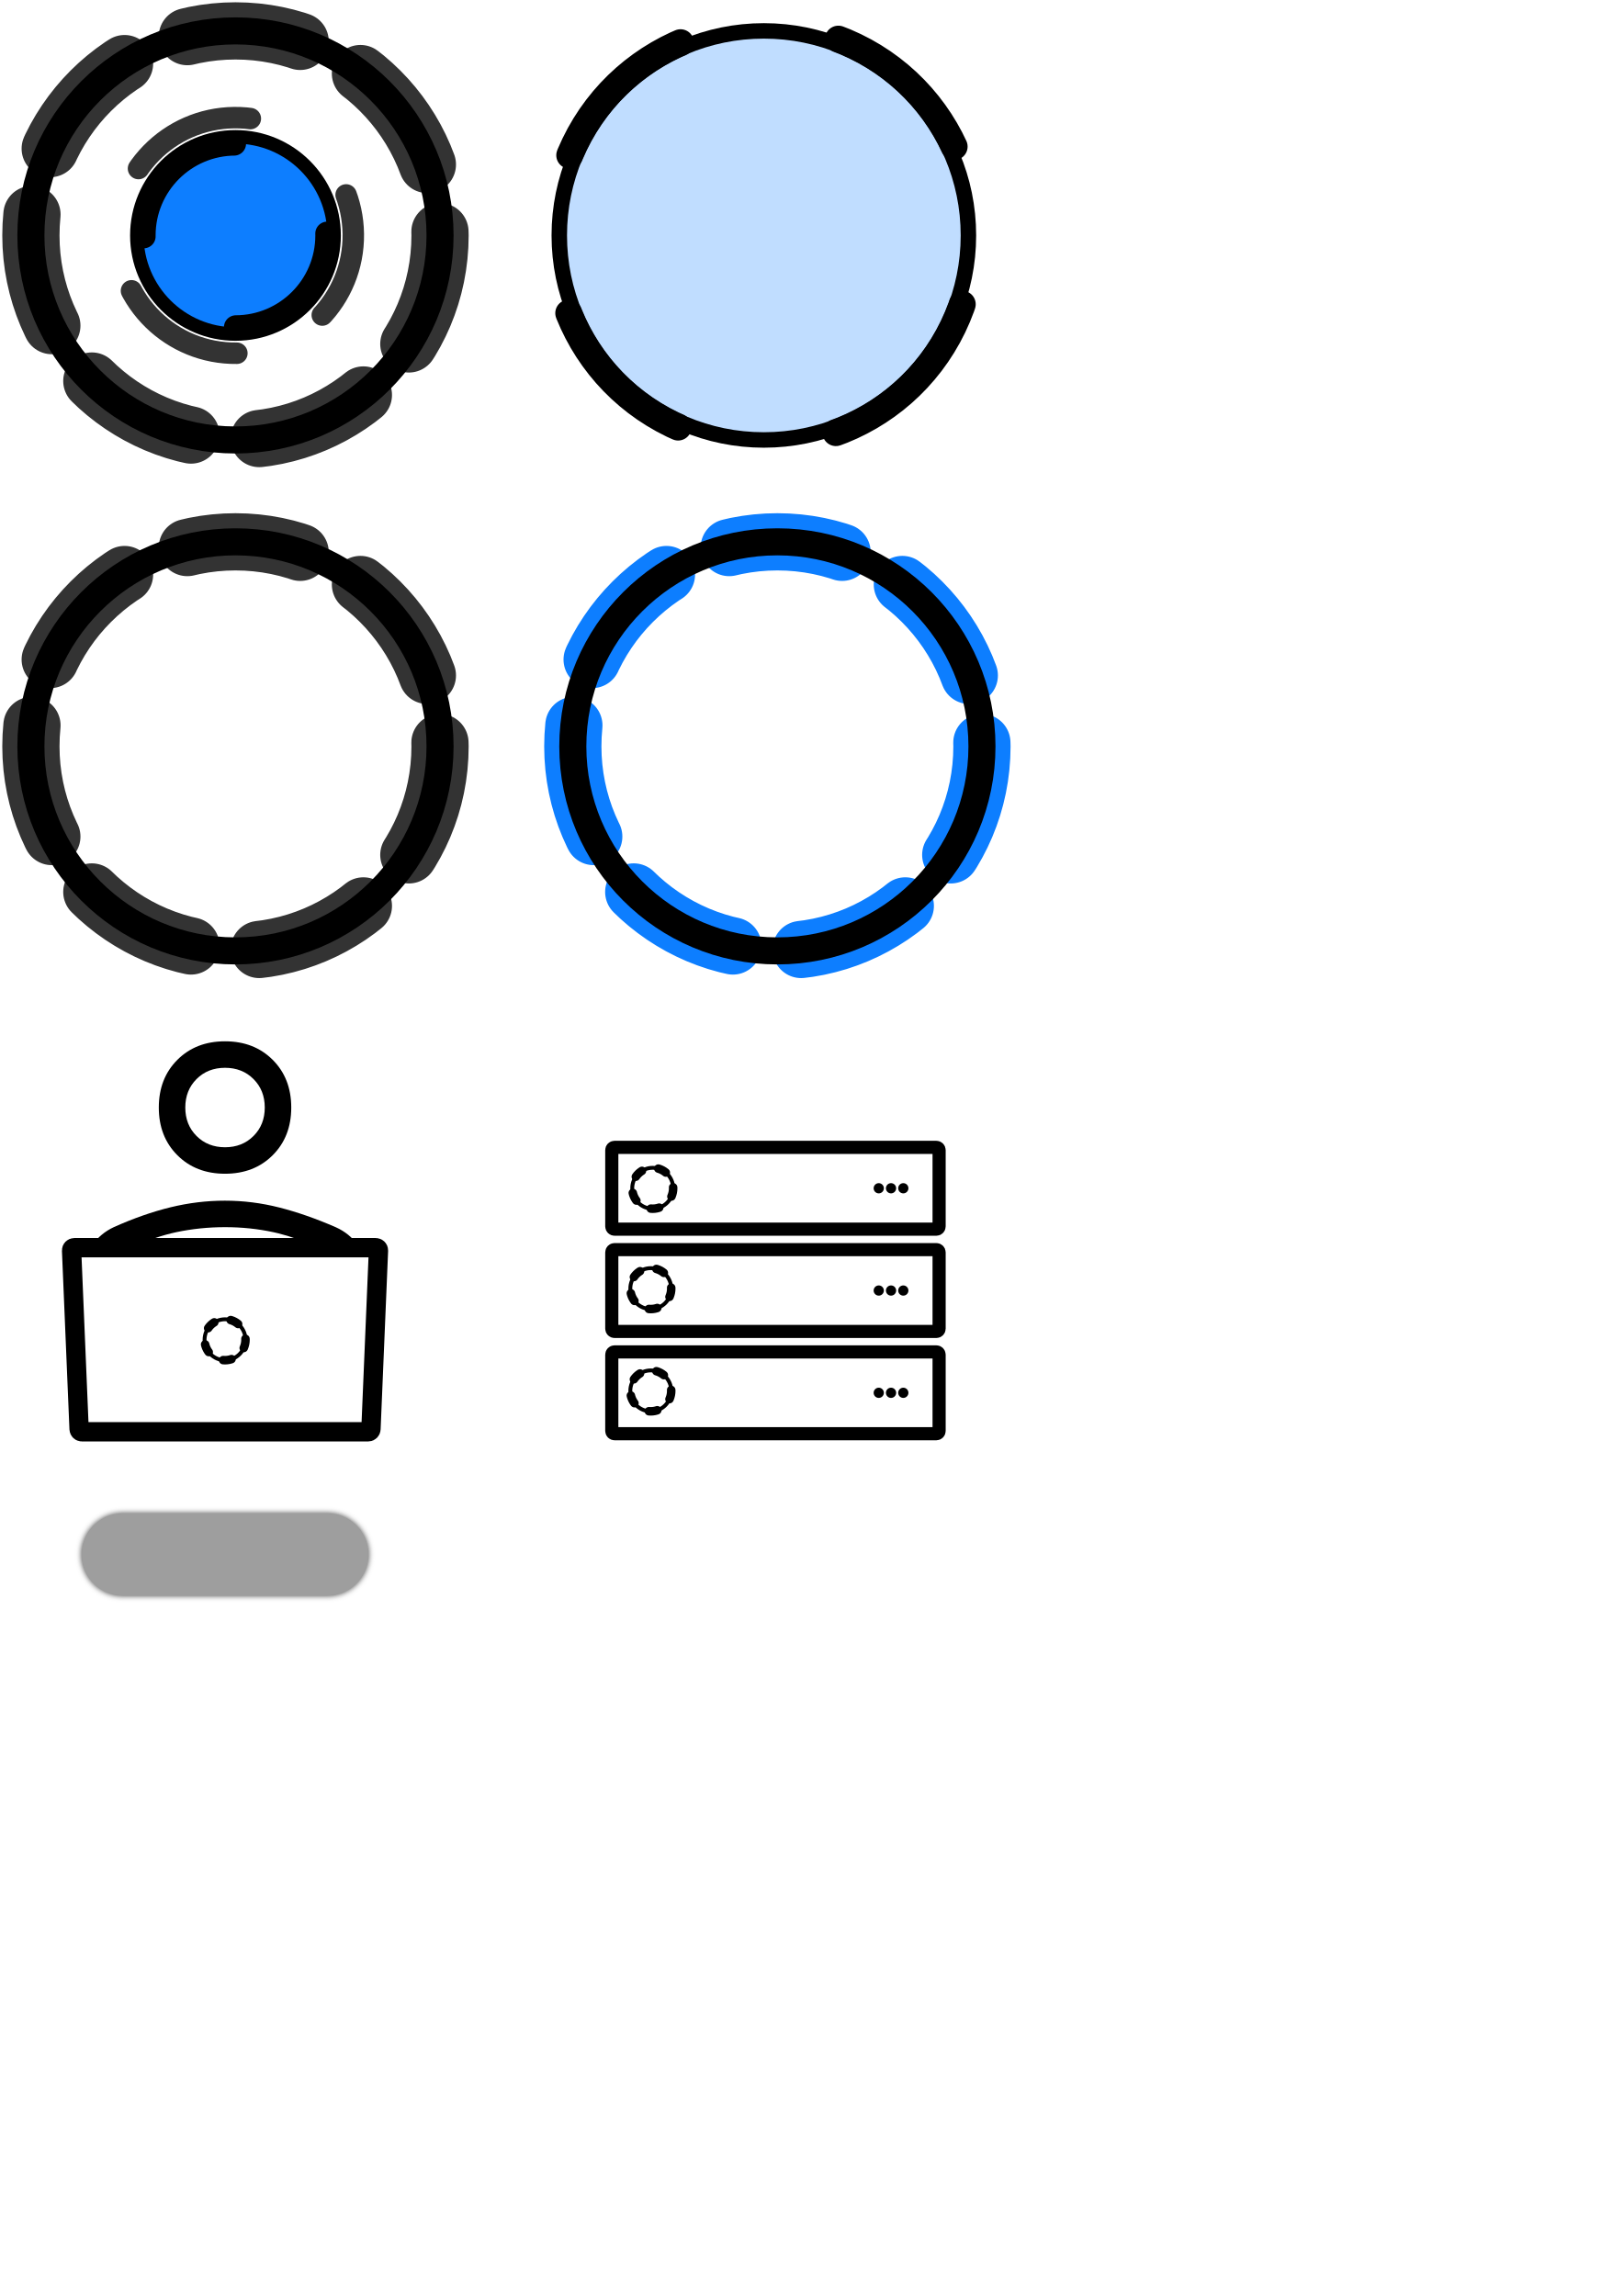
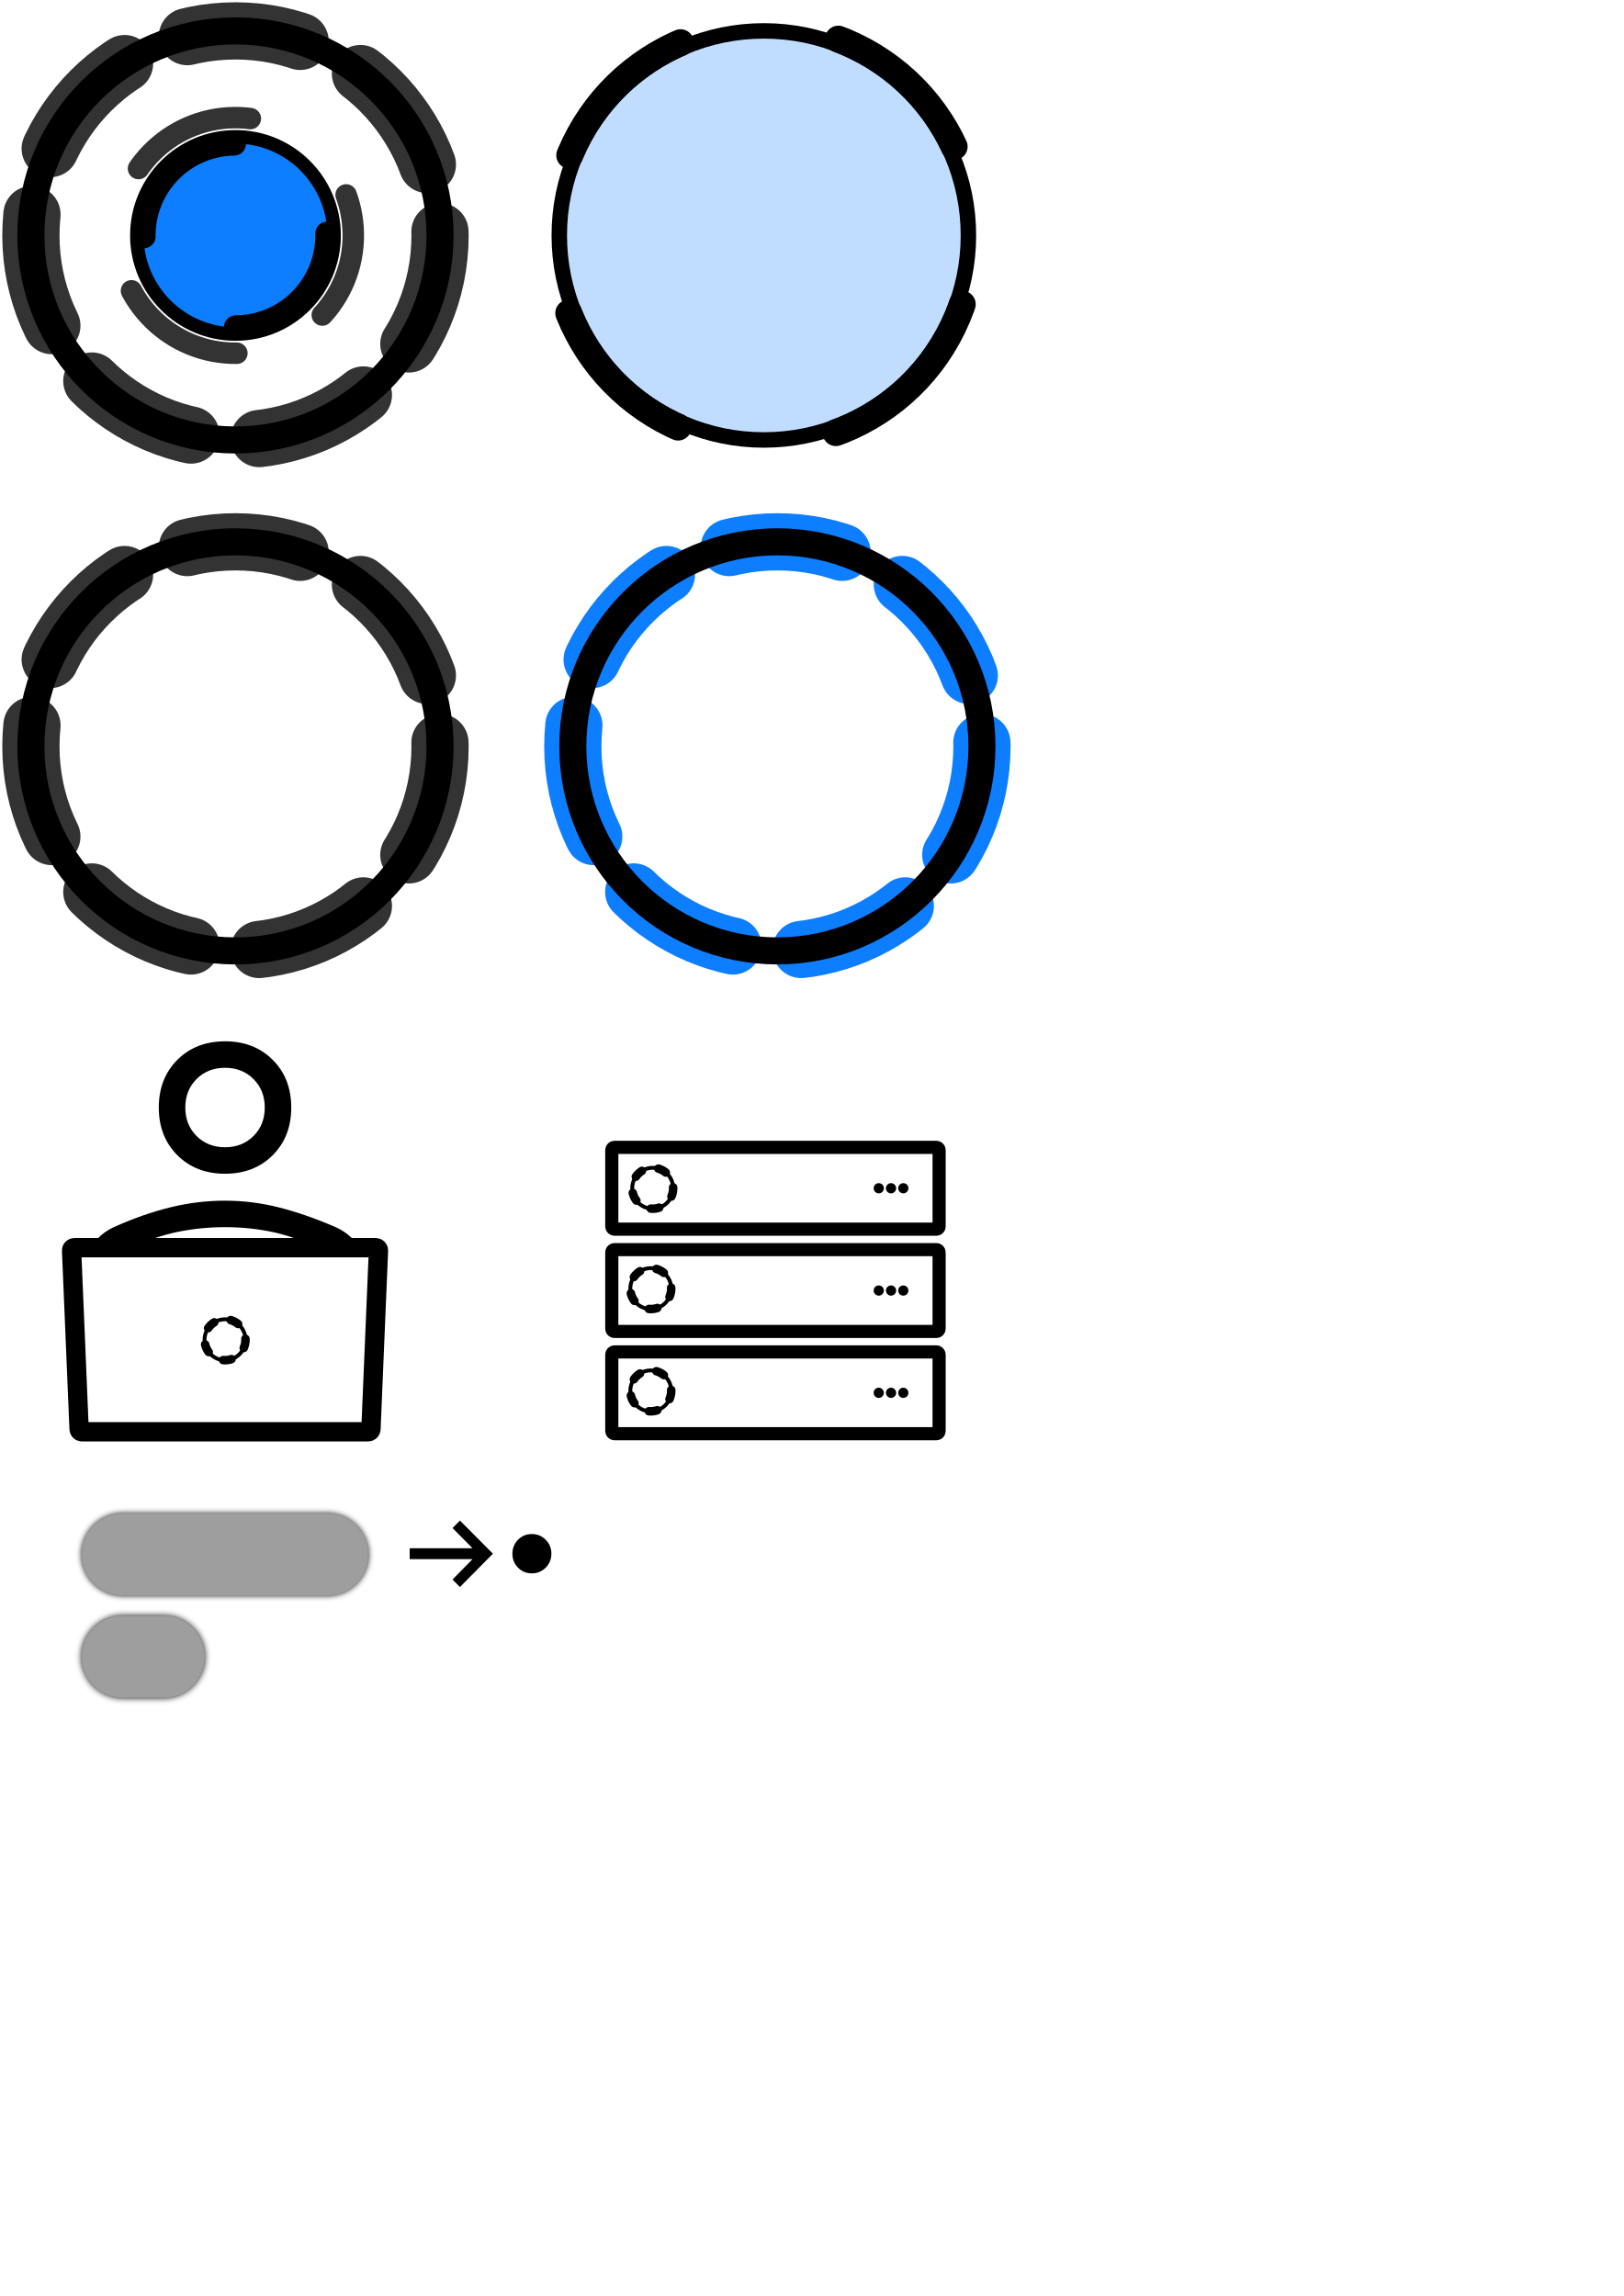
<svg xmlns="http://www.w3.org/2000/svg" width="210mm" height="297mm" viewBox="0 0 210 297" version="1.1" id="svg5" xml:space="preserve">
  <defs id="defs2">
    <filter style="color-interpolation-filters:sRGB" id="filter40650" x="-0.024" y="-0.084" width="1.048" height="1.169">
      <feGaussianBlur stdDeviation="0.372" id="feGaussianBlur40652" />
    </filter>
+     <filter style="color-interpolation-filters:sRGB" id="filter55667" x="-0.063" y="-0.095" width="1.127" height="1.19">
+       <feGaussianBlur stdDeviation="0.418" id="feGaussianBlur55669" />
+     </filter>
  </defs>
  <g id="layer1">
-     <circle style="fill:none;stroke:#333333;stroke-width:7.4;stroke-linecap:round;stroke-opacity:1;stroke-dasharray:14.8,8.88;stroke-dashoffset:0;stroke-linejoin:bevel;paint-order:stroke fill markers" id="path4478-2" cx="30.454" cy="30.454" r="26.458" />
-     <circle style="fill:none;stroke:#000000;stroke-width:3.5;stroke-linecap:round;stroke-opacity:1;stroke-dasharray:none" id="path4478" cx="30.454" cy="30.454" r="26.458" />
+     <circle style="display:inline;fill:none;stroke:#333333;stroke-width:7.4;stroke-linecap:round;stroke-linejoin:bevel;stroke-dasharray:14.8, 8.88;stroke-dashoffset:0;stroke-opacity:1;paint-order:stroke fill markers" id="path4478-2" cx="30.454" cy="30.454" r="26.458" />
+     <circle style="display:inline;fill:none;stroke:#000000;stroke-width:3.5;stroke-linecap:round;stroke-dasharray:none;stroke-opacity:1" id="path4478" cx="30.454" cy="30.454" r="26.458" />
    <circle style="fill:#0d7eff;stroke:#000000;stroke-width:3.5;stroke-linecap:round;stroke-dasharray:none;stroke-opacity:1;fill-opacity:1" id="circle7160" cx="30.454" cy="30.454" r="11.879" />
    <circle style="fill:#0d7eff;stroke:#000000;stroke-width:3.1;stroke-linecap:round;stroke-dasharray:18.6,18.6;stroke-opacity:1;fill-opacity:1;stroke-dashoffset:0" id="circle7162" cx="30.454" cy="30.454" r="11.879" />
    <circle style="fill:none;fill-opacity:1;stroke:#333333;stroke-width:2.777;stroke-linecap:round;stroke-dasharray:16.662;stroke-dashoffset:0;stroke-opacity:1" id="circle7894" cx="30.814" cy="-30.092" r="15.239" transform="rotate(89.32033)" />
    <circle style="fill:#0d7eff;stroke:#000000;stroke-width:2;stroke-linecap:round;stroke-dasharray:none;stroke-opacity:1;fill-opacity:0.26" id="circle10180" cx="98.792" cy="30.454" r="26.458" />
    <circle style="fill:none;fill-opacity:0.26;stroke:#000000;stroke-width:3.49;stroke-linecap:round;stroke-dasharray:20.942, 20.942;stroke-dashoffset:0;stroke-opacity:1" id="circle10182" cx="102.212" cy="-15.492" r="27.162" transform="rotate(25.75111)" />
    <circle style="fill:none;stroke:#333333;stroke-width:7.4;stroke-linecap:round;stroke-linejoin:bevel;stroke-dasharray:14.8, 8.88;stroke-dashoffset:0;stroke-opacity:1;paint-order:stroke fill markers" id="circle18091" cx="30.454" cy="96.546" r="26.458" />
    <circle style="fill:none;stroke:#000000;stroke-width:3.5;stroke-linecap:round;stroke-dasharray:none;stroke-opacity:1" id="circle18093" cx="30.454" cy="96.546" r="26.458" />
    <circle style="fill:none;stroke:#0d7eff;stroke-width:7.4;stroke-linecap:round;stroke-linejoin:bevel;stroke-dasharray:14.8, 8.88;stroke-dashoffset:0;stroke-opacity:1;paint-order:stroke fill markers" id="circle21019" cx="100.542" cy="96.546" r="26.458" />
    <circle style="fill:none;stroke:#000000;stroke-width:3.5;stroke-linecap:round;stroke-dasharray:none;stroke-opacity:1" id="circle21021" cx="100.542" cy="96.546" r="26.458" />
    <path id="path24635" style="stroke-width:0.057" d="m 29.104,134.699 c -2.513,0 -4.568,0.799 -6.167,2.398 -1.599,1.599 -2.398,3.655 -2.398,6.167 0,2.513 0.799,4.568 2.398,6.167 1.599,1.599 3.655,2.398 6.167,2.398 2.513,0 4.568,-0.799 6.167,-2.398 1.599,-1.599 2.398,-3.655 2.398,-6.167 0,-2.512 -0.799,-4.568 -2.398,-6.167 -1.599,-1.599 -3.655,-2.398 -6.167,-2.398 z m 0,3.426 c 1.485,0 2.712,0.486 3.683,1.456 0.971,0.971 1.456,2.198 1.456,3.683 0,1.485 -0.485,2.712 -1.456,3.683 -0.971,0.971 -2.198,1.456 -3.683,1.456 -1.485,0 -2.712,-0.485 -3.683,-1.456 -0.971,-0.971 -1.456,-2.198 -1.456,-3.683 0,-1.485 0.485,-2.712 1.456,-3.683 0.971,-0.971 2.198,-1.456 3.683,-1.456 z m 0,17.188 c -2.36,0 -4.711,0.285 -7.052,0.856 -2.341,0.571 -4.787,1.428 -7.338,2.57 -1.142,0.533 -2.075,1.313 -2.798,2.341 -0.072,0.103 -0.14,0.209 -0.205,0.316 h 5.269 c 2.06,-0.951 3.988,-1.618 5.786,-2 2.056,-0.438 4.169,-0.656 6.339,-0.656 2.17,0 4.264,0.218 6.281,0.656 0.186,0.04 0.373,0.084 0.563,0.13 1.609,0.396 3.346,1.02 5.211,1.87 h 5.339 c -0.063,-0.104 -0.129,-0.207 -0.199,-0.306 -0.719,-1.022 -1.674,-1.802 -2.866,-2.339 -2.548,-1.111 -4.982,-1.962 -7.304,-2.552 -2.322,-0.59 -4.664,-0.885 -7.024,-0.885 z" />
    <path id="rect25829" style="fill:none;stroke:#000000;stroke-width:2.5;stroke-linecap:round;stroke-linejoin:bevel;paint-order:stroke fill markers" d="M 9.613,161.396 H 48.595 c 0.195,0 0.361,0.158 0.353,0.353 l -0.97,23.107 c -0.008,0.195 -0.157,0.353 -0.353,0.353 H 10.583 c -0.195,0 -0.345,-0.158 -0.353,-0.353 L 9.26,161.749 c -0.008,-0.195 0.157,-0.353 0.353,-0.353 z" />
    <path id="path25906" style="fill:none;stroke:#000000;stroke-linecap:round;stroke-linejoin:bevel;paint-order:stroke fill markers;stroke-width:0.5;stroke-dasharray:none" d="m 31.75,173.302 a 2.646,2.646 0 0 1 -2.646,2.646 2.646,2.646 0 0 1 -2.646,-2.646 2.646,2.646 0 0 1 2.646,-2.646 2.646,2.646 0 0 1 2.646,2.646 z" />
    <path id="path28816" style="fill:none;stroke:#000000;stroke-width:1.1;stroke-linecap:round;stroke-linejoin:bevel;stroke-dasharray:1.1, 2.2;stroke-dashoffset:0;paint-order:stroke fill markers" d="m 31.75,173.302 a 2.646,2.646 0 0 1 -2.646,2.646 2.646,2.646 0 0 1 -2.646,-2.646 2.646,2.646 0 0 1 2.646,-2.646 2.646,2.646 0 0 1 2.646,2.646 z" />
    <rect style="fill:none;fill-opacity:1;stroke:#000000;stroke-width:1.7;stroke-linecap:round;stroke-linejoin:bevel;stroke-dasharray:none;stroke-dashoffset:0;stroke-opacity:1;paint-order:stroke fill markers" id="rect30270" width="42.333" height="10.583" x="79.125" y="148.417" ry="0.353" />
    <rect style="fill:none;fill-opacity:1;stroke:#000000;stroke-width:1.7;stroke-linecap:round;stroke-linejoin:bevel;stroke-dasharray:none;stroke-dashoffset:0;stroke-opacity:1;paint-order:stroke fill markers" id="rect30272" width="42.333" height="10.583" x="79.125" y="161.646" ry="0.353" />
    <rect style="fill:none;fill-opacity:1;stroke:#000000;stroke-width:1.7;stroke-linecap:round;stroke-linejoin:bevel;stroke-dasharray:none;stroke-dashoffset:0;stroke-opacity:1;paint-order:stroke fill markers" id="rect30274" width="42.333" height="10.583" x="79.125" y="174.875" ry="0.353" />
    <path id="path30276" style="fill:none;stroke:#000000;stroke-width:0.5;stroke-linecap:round;stroke-linejoin:bevel;stroke-dasharray:none;paint-order:stroke fill markers" d="m 87.062,153.708 a 2.646,2.646 0 0 1 -2.646,2.646 2.646,2.646 0 0 1 -2.646,-2.646 2.646,2.646 0 0 1 2.646,-2.646 2.646,2.646 0 0 1 2.646,2.646 z" />
    <path id="path30278" style="fill:none;stroke:#000000;stroke-width:1.1;stroke-linecap:round;stroke-linejoin:bevel;stroke-dasharray:1.1, 2.2;stroke-dashoffset:0;paint-order:stroke fill markers" d="m 87.063,153.708 a 2.646,2.646 0 0 1 -2.646,2.646 2.646,2.646 0 0 1 -2.646,-2.646 2.646,2.646 0 0 1 2.646,-2.646 2.646,2.646 0 0 1 2.646,2.646 z" />
    <path id="path30280" style="fill:none;stroke:#000000;stroke-width:0.5;stroke-linecap:round;stroke-linejoin:bevel;stroke-dasharray:none;paint-order:stroke fill markers" d="m 86.813,166.688 a 2.646,2.646 0 0 1 -2.646,2.646 2.646,2.646 0 0 1 -2.646,-2.646 2.646,2.646 0 0 1 2.646,-2.646 2.646,2.646 0 0 1 2.646,2.646 z" />
    <path id="path30282" style="fill:none;stroke:#000000;stroke-width:1.1;stroke-linecap:round;stroke-linejoin:bevel;stroke-dasharray:1.1, 2.2;stroke-dashoffset:0;paint-order:stroke fill markers" d="m 86.813,166.688 a 2.646,2.646 0 0 1 -2.646,2.646 2.646,2.646 0 0 1 -2.646,-2.646 2.646,2.646 0 0 1 2.646,-2.646 2.646,2.646 0 0 1 2.646,2.646 z" />
    <path id="path30284" style="fill:none;stroke:#000000;stroke-width:0.5;stroke-linecap:round;stroke-linejoin:bevel;stroke-dasharray:none;paint-order:stroke fill markers" d="m 86.813,179.917 a 2.646,2.646 0 0 1 -2.646,2.646 2.646,2.646 0 0 1 -2.646,-2.646 2.646,2.646 0 0 1 2.646,-2.646 2.646,2.646 0 0 1 2.646,2.646 z" />
    <path id="path30286" style="fill:none;stroke:#000000;stroke-width:1.1;stroke-linecap:round;stroke-linejoin:bevel;stroke-dasharray:1.1, 2.2;stroke-dashoffset:0;paint-order:stroke fill markers" d="m 86.813,179.917 a 2.646,2.646 0 0 1 -2.646,2.646 2.646,2.646 0 0 1 -2.646,-2.646 2.646,2.646 0 0 1 2.646,-2.646 2.646,2.646 0 0 1 2.646,2.646 z" />
    <circle style="fill:#000000;fill-opacity:1;stroke:none;stroke-width:1.7;stroke-linecap:round;stroke-linejoin:bevel;stroke-dasharray:none;stroke-dashoffset:0;stroke-opacity:1;paint-order:stroke fill markers" id="path30288" cx="113.653" cy="153.708" r="0.661" />
    <circle style="fill:#000000;fill-opacity:1;stroke:none;stroke-width:1.7;stroke-linecap:round;stroke-linejoin:bevel;stroke-dasharray:none;stroke-dashoffset:0;stroke-opacity:1;paint-order:stroke fill markers" id="circle30290" cx="115.241" cy="153.708" r="0.661" />
    <circle style="fill:#000000;fill-opacity:1;stroke:none;stroke-width:1.7;stroke-linecap:round;stroke-linejoin:bevel;stroke-dasharray:none;stroke-dashoffset:0;stroke-opacity:1;paint-order:stroke fill markers" id="circle30292" cx="116.828" cy="153.708" r="0.661" />
    <circle style="fill:#000000;fill-opacity:1;stroke:none;stroke-width:1.7;stroke-linecap:round;stroke-linejoin:bevel;stroke-dasharray:none;stroke-dashoffset:0;stroke-opacity:1;paint-order:stroke fill markers" id="circle30294" cx="113.653" cy="166.938" r="0.661" />
    <circle style="fill:#000000;fill-opacity:1;stroke:none;stroke-width:1.7;stroke-linecap:round;stroke-linejoin:bevel;stroke-dasharray:none;stroke-dashoffset:0;stroke-opacity:1;paint-order:stroke fill markers" id="circle30296" cx="115.241" cy="166.938" r="0.661" />
    <circle style="fill:#000000;fill-opacity:1;stroke:none;stroke-width:1.7;stroke-linecap:round;stroke-linejoin:bevel;stroke-dasharray:none;stroke-dashoffset:0;stroke-opacity:1;paint-order:stroke fill markers" id="circle30298" cx="116.828" cy="166.938" r="0.661" />
    <circle style="fill:#000000;fill-opacity:1;stroke:none;stroke-width:1.7;stroke-linecap:round;stroke-linejoin:bevel;stroke-dasharray:none;stroke-dashoffset:0;stroke-opacity:1;paint-order:stroke fill markers" id="circle30300" cx="113.653" cy="180.167" r="0.661" />
    <circle style="fill:#000000;fill-opacity:1;stroke:none;stroke-width:1.7;stroke-linecap:round;stroke-linejoin:bevel;stroke-dasharray:none;stroke-dashoffset:0;stroke-opacity:1;paint-order:stroke fill markers" id="circle30302" cx="115.241" cy="180.167" r="0.661" />
    <circle style="fill:#000000;fill-opacity:1;stroke:none;stroke-width:1.7;stroke-linecap:round;stroke-linejoin:bevel;stroke-dasharray:none;stroke-dashoffset:0;stroke-opacity:1;paint-order:stroke fill markers" id="circle30304" cx="116.828" cy="180.167" r="0.661" />
-     <rect style="fill:#353535;fill-opacity:1;stroke:none;stroke-width:1.7;stroke-linecap:round;stroke-linejoin:bevel;stroke-dasharray:none;stroke-dashoffset:0;stroke-opacity:1;paint-order:stroke fill markers;filter:url(#filter40650)" id="rect40640" width="37.042" height="10.583" x="10.583" y="195.792" ry="5.292" />
+     <rect style="fill:#080808;fill-opacity:1;stroke:none;stroke-width:1.7;stroke-linecap:round;stroke-linejoin:bevel;stroke-dasharray:none;stroke-dashoffset:0;stroke-opacity:1;paint-order:stroke fill markers;filter:url(#filter40650)" id="rect40640" width="37.042" height="10.583" x="10.583" y="195.792" ry="5.292" />
    <rect style="fill:#9e9e9e;fill-opacity:1;stroke:none;stroke-width:1.7;stroke-linecap:round;stroke-linejoin:bevel;stroke-dasharray:none;stroke-dashoffset:0;stroke-opacity:1;paint-order:stroke fill markers" id="rect38292" width="37.042" height="10.583" x="10.583" y="195.792" ry="5.292" />
+     <rect style="fill:#000000;fill-opacity:1;stroke:none;stroke-width:1.113;stroke-linecap:round;stroke-linejoin:bevel;stroke-dasharray:none;stroke-dashoffset:0;stroke-opacity:1;paint-order:stroke fill markers;filter:url(#filter55667)" id="rect55665" width="15.875" height="10.583" x="10.583" y="209.021" ry="5.292" />
+     <rect style="fill:#9e9e9e;fill-opacity:1;stroke:none;stroke-width:1.113;stroke-linecap:round;stroke-linejoin:bevel;stroke-dasharray:none;stroke-dashoffset:0;stroke-opacity:1;paint-order:stroke fill markers" id="rect38292-2" width="15.875" height="10.583" x="10.583" y="209.021" ry="5.292" />
+     <path d="m 68.792,203.523 q -1.067,0 -1.794,-0.738 -0.727,-0.738 -0.727,-1.805 0,-1.067 0.727,-1.805 0.727,-0.738 1.794,-0.738 1.044,0 1.782,0.738 0.738,0.738 0.738,1.805 0,1.067 -0.738,1.805 -0.738,0.738 -1.782,0.738 z m -9.309,1.771 -0.954,-0.976 2.588,-2.634 h -8.128 v -1.408 h 8.128 l -2.588,-2.611 0.954,-0.976 4.268,4.291 z" id="path52252" style="fill:#000000;fill-opacity:1;stroke-width:0.023" />
  </g>
</svg>
